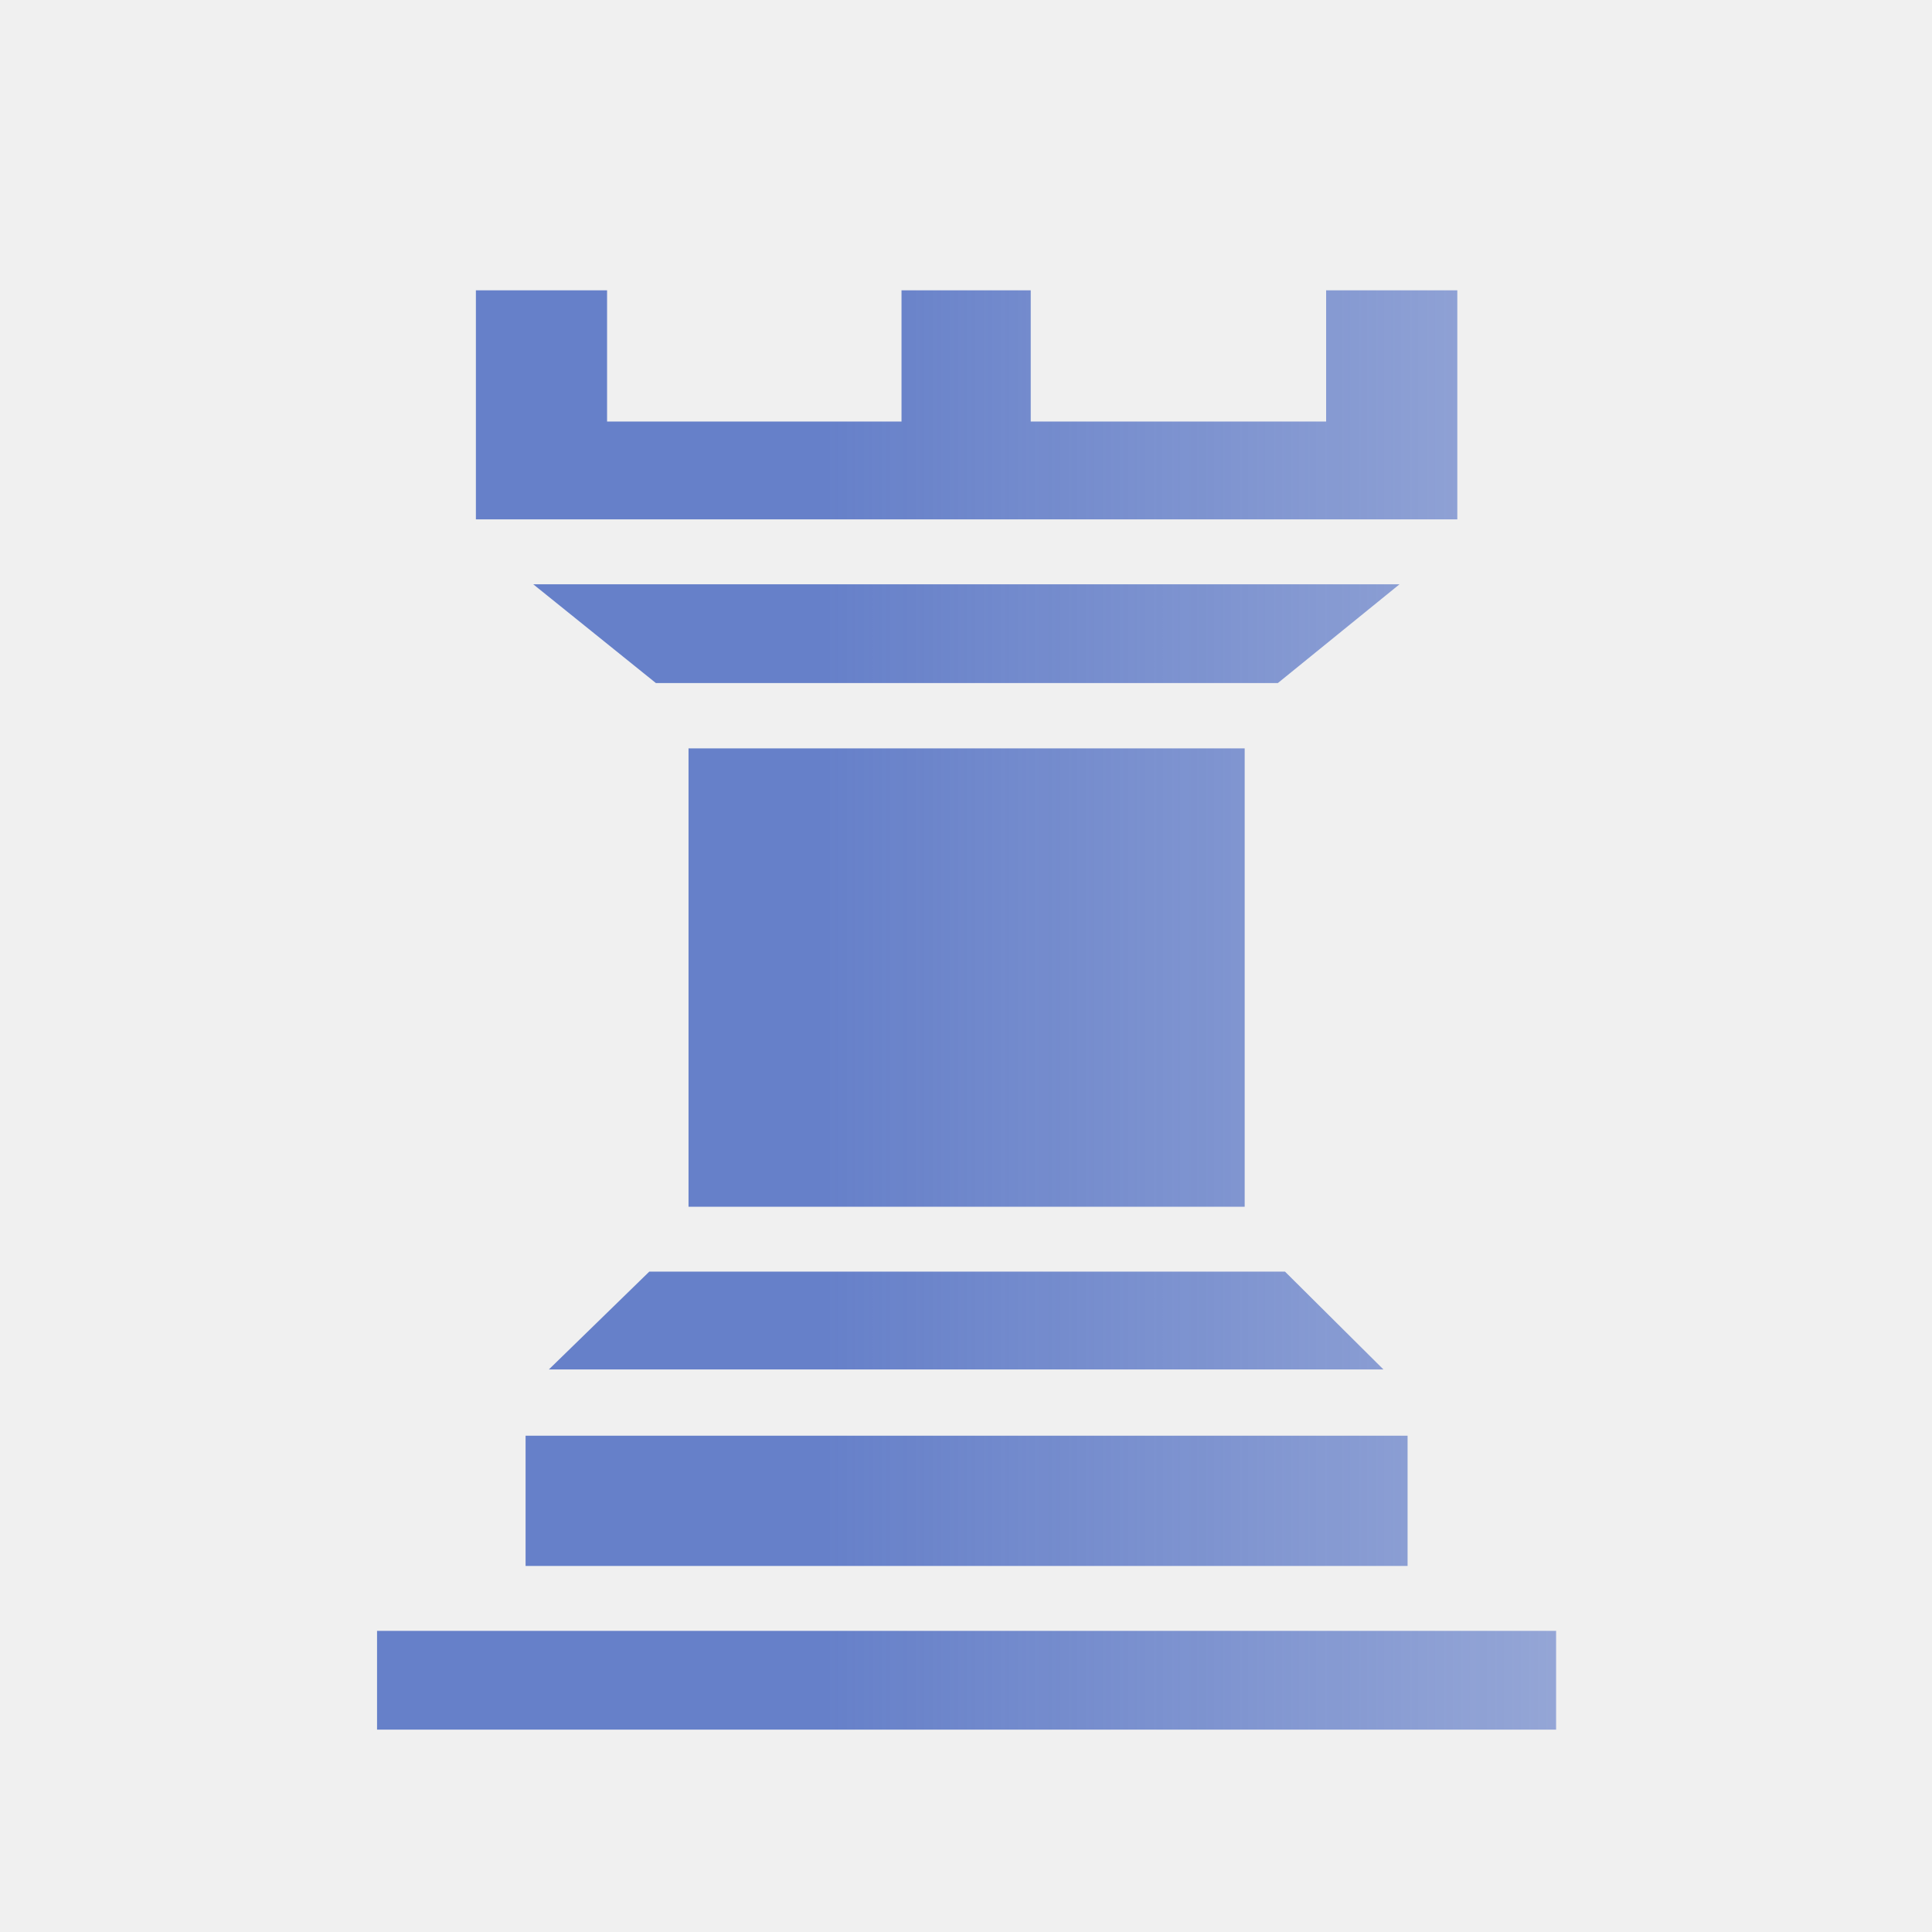
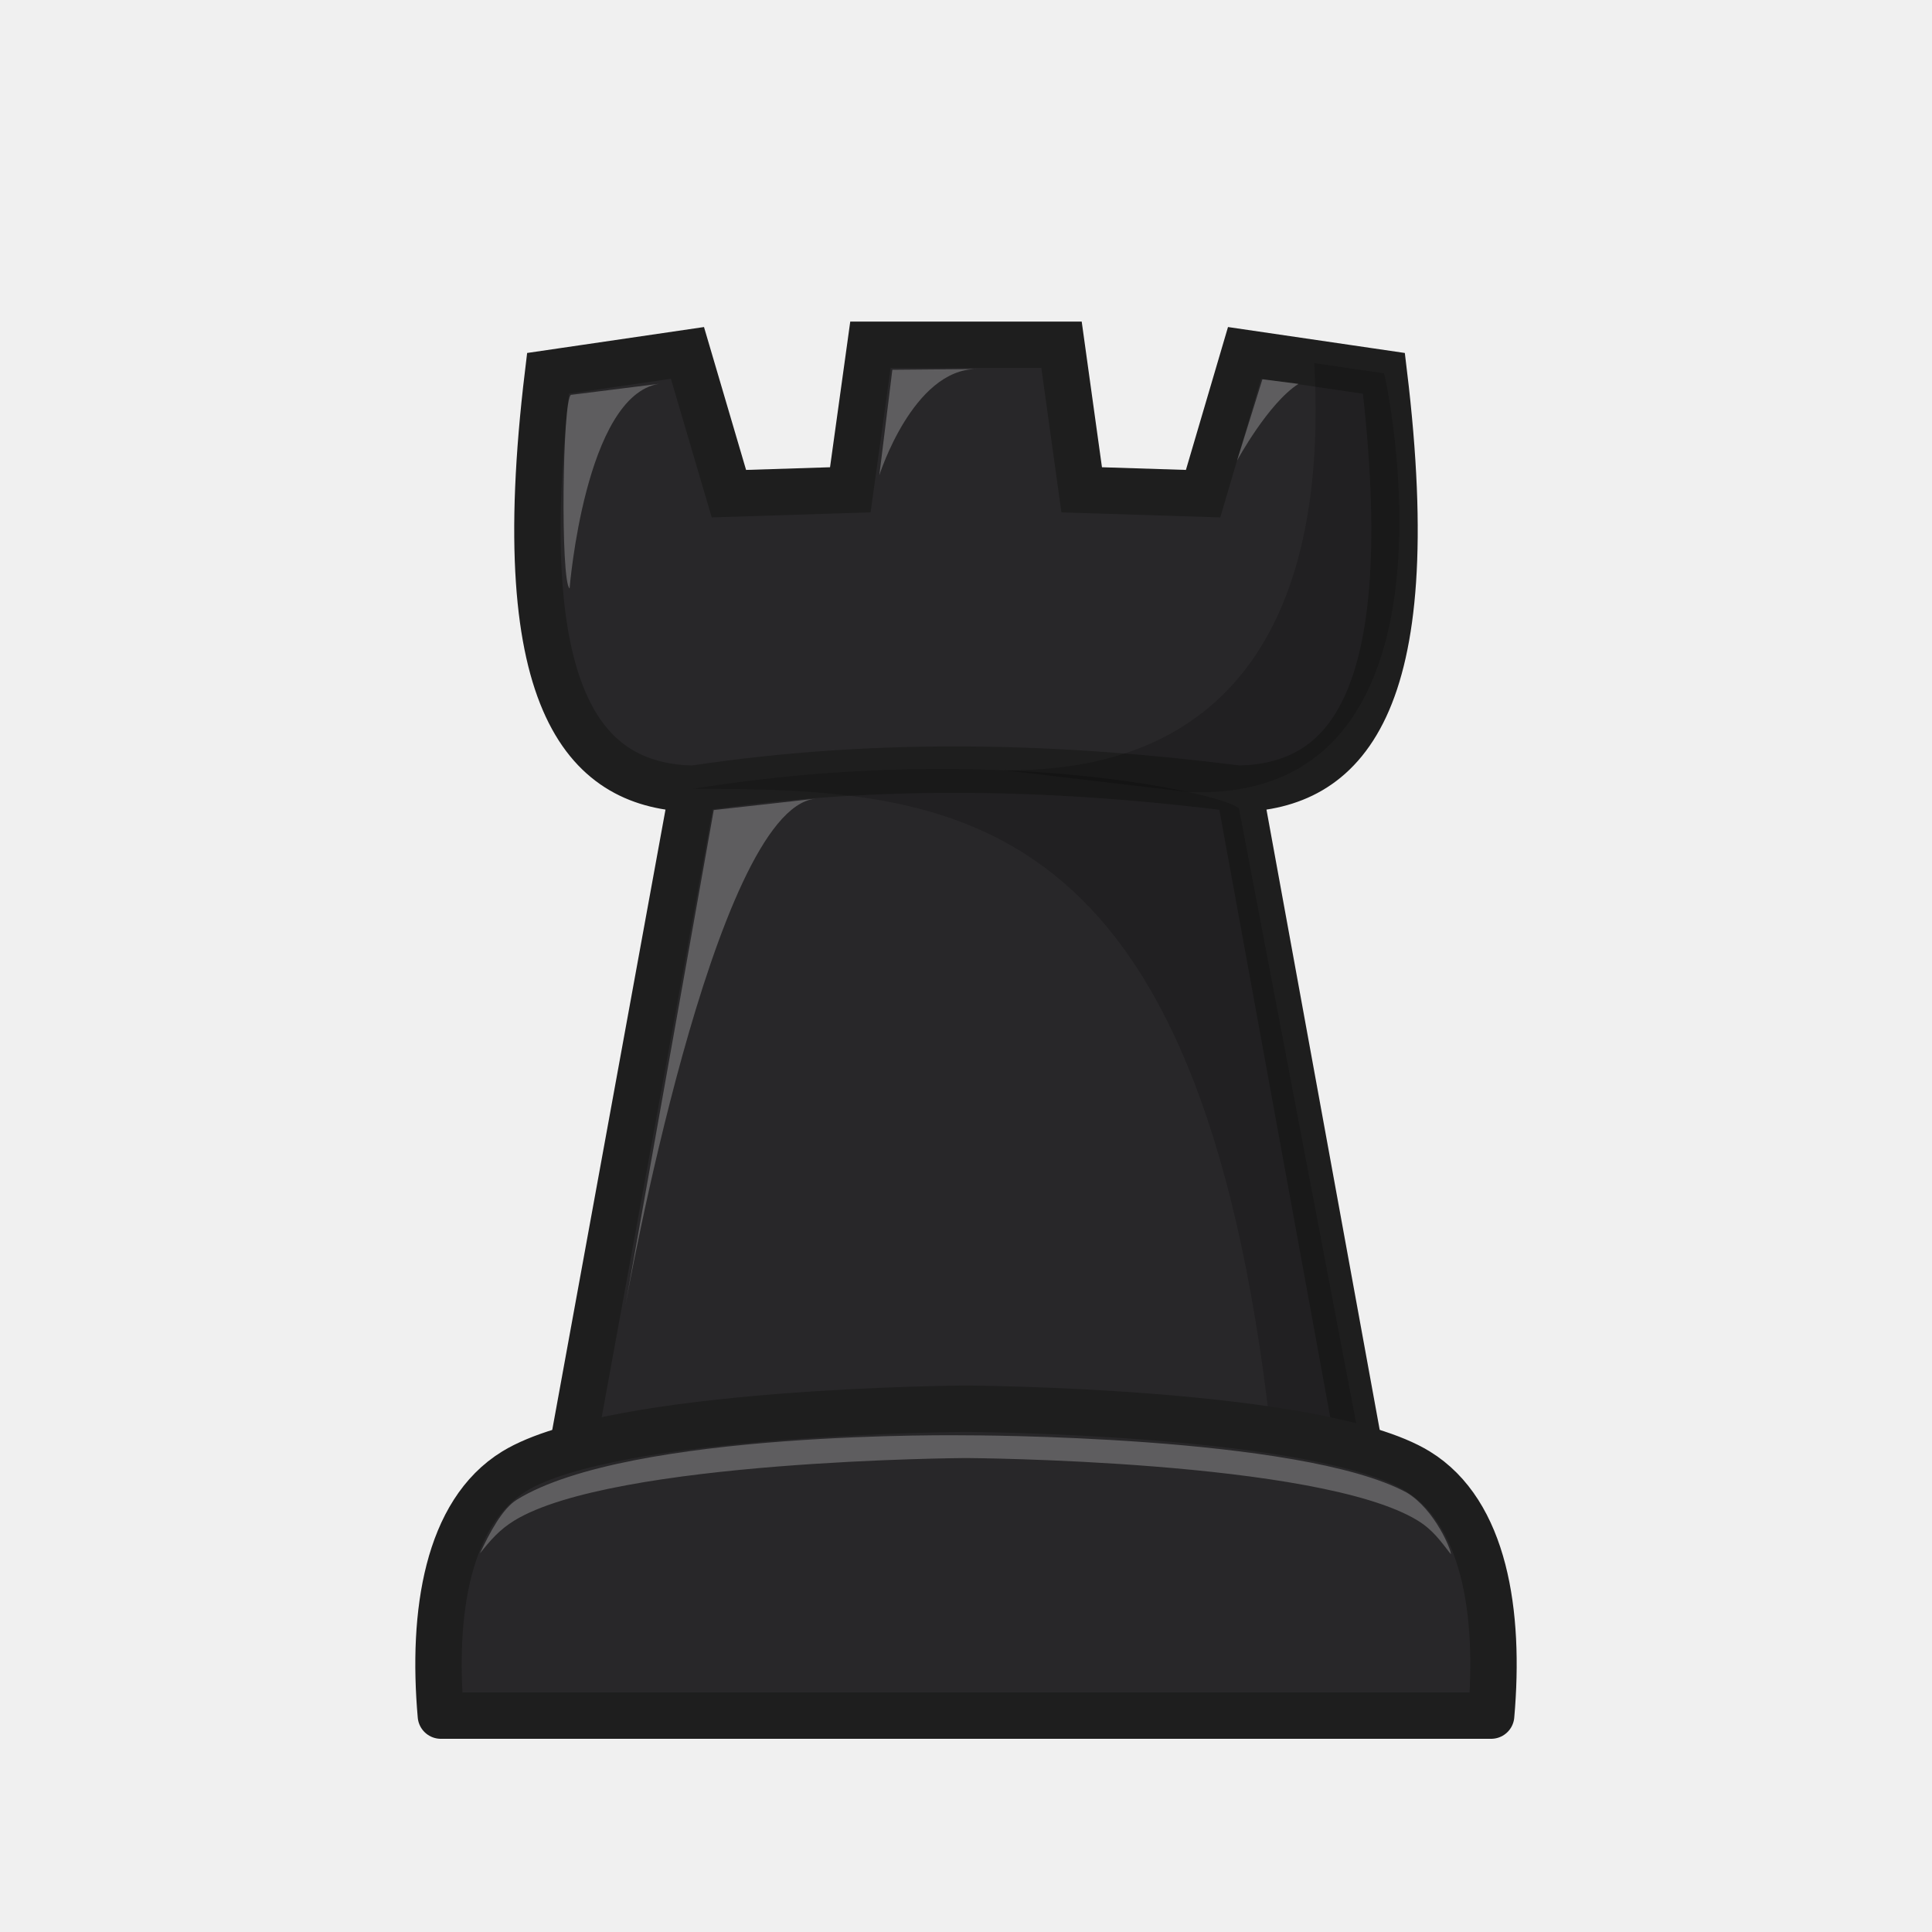
- <svg xmlns="http://www.w3.org/2000/svg" width="177.17" height="177.17" shape-rendering="geometricPrecision" image-rendering="optimizeQuality" fill-rule="evenodd" clip-rule="evenodd" viewBox="0 0 50 50">
-   <defs>
-     <linearGradient id="0" x1="21.376" x2="77.64" gradientUnits="userSpaceOnUse">
-       <stop stop-color="#6680C9" />
-       <stop offset="1" stop-color="#6680C9" stop-opacity="0" />
-     </linearGradient>
-   </defs>
-   <path fill="url(#0)" d="m33.07 17.678l3.15-2.557h-22.42l3.175 2.557h16.1m7.197 24.528h-30.514v2.557h30.514v-2.557m-3.844-5.05h-22.826v3.37h22.826v-3.37m-4.216-17.788h-14.393v11.862h14.393v-11.862m5.503-5.927v-5.927h-3.395v3.395h-7.645v-3.395h-3.344v3.395h-7.62v-3.395h-3.395v5.927h25.4m-1.913 22l-2.548-2.532h-16.451l-2.599 2.532h21.598" />
+ <svg xmlns="http://www.w3.org/2000/svg" width="50mm" height="50mm" clip-rule="evenodd" fill-rule="evenodd" image-rendering="optimizeQuality" shape-rendering="geometricPrecision" text-rendering="geometricPrecision" version="1.1" viewBox="0 0 50 50">
+   <path d="m17.932 20.414c4.906-0.741 9.579-0.578 14.136 0m-17.885-10.752c-1.059 8.767 1.103 10.677 3.748 10.752l-3.315 18.159h20.767l-3.315-18.159c2.645-0.074 4.807-1.985 3.748-10.752l-3.607-0.529-1.073 3.643-3.142-0.1-0.522-3.754h-4.945l-0.521 3.754-3.142 0.1-1.073-3.643z" style="clip-rule:evenodd;fill-rule:evenodd;fill:#282729;image-rendering:optimizeQuality;shape-rendering:geometricPrecision;stroke-width:1.2;stroke:#1e1e1e" />
+   <path d="m17.932 20.414c6.828 0 13.118 0.408 14.948 16.572l2.319 0.386-3.131-16.428c-0.031-0.308-6.088-1.822-14.136-0.529z" style="clip-rule:evenodd;fill-rule:evenodd;image-rendering:optimizeQuality;opacity:.18;shape-rendering:geometricPrecision" />
+   <path d="m14.777 10.219 2.277-0.286c-1.914 0.312-2.313 5.296-2.313 5.296-0.238-0.177-0.188-4.903 0.036-5.01z" style="clip-rule:evenodd;fill-rule:evenodd;fill:#ffffff;image-rendering:optimizeQuality;opacity:.25;shape-rendering:geometricPrecision" />
+   <path d="m25.276 9.551c-1.648 0-2.519 2.748-2.519 2.748l0.337-2.729z" style="clip-rule:evenodd;fill-rule:evenodd;fill:#ffffff;image-rendering:optimizeQuality;opacity:.25;shape-rendering:geometricPrecision" />
+   <path d="m32.671 9.816 0.934 0.118c-0.785 0.5-1.591 1.988-1.591 1.988z" style="clip-rule:evenodd;fill-rule:evenodd;fill:#ffffff;image-rendering:optimizeQuality;opacity:.25;shape-rendering:geometricPrecision" />
+   <path d="m18.472 20.964 2.621-0.293c-2.621 0.293-4.896 13.053-4.907 13.113z" style="clip-rule:evenodd;fill-rule:evenodd;fill:#ffffff;image-rendering:optimizeQuality;opacity:.25;shape-rendering:geometricPrecision" />
+   <path d="m34.013 9.398c0.357 6.364-1.95 10.603-8.041 10.536l4.778 0.563c7.523 0.309 5.101-10.806 5.067-10.835z" style="clip-rule:evenodd;fill-rule:evenodd;image-rendering:optimizeQuality;opacity:.18;shape-rendering:geometricPrecision" />
+   <path d="m25 36.457s-9.131 0.048-11.691 1.619c-1.727 1.06-2.135 3.651-1.9 6.324h27.182c0.235-2.672-0.173-5.263-1.9-6.324-2.56-1.571-11.691-1.619-11.691-1.619z" style="clip-rule:evenodd;fill-rule:evenodd;fill:#282729;image-rendering:optimizeQuality;shape-rendering:geometricPrecision;stroke-linejoin:round;stroke-width:1.2;stroke:#1e1e1e" />
+   <path d="m25 37.146s-8.712-0.137-11.624 1.666c-0.37 0.229-0.699 0.839-0.954 1.39 0.261-0.331 0.502-0.613 0.887-0.849 2.56-1.571 11.691-1.619 11.691-1.619s9.132 0.048 11.692 1.619c0.391 0.24 0.592 0.532 0.856 0.87 0.026-0.076-0.408-1.158-1.144-1.596-2.755-1.492-11.403-1.481-11.403-1.481z" style="clip-rule:evenodd;fill-rule:evenodd;fill:#ffffff;image-rendering:optimizeQuality;opacity:.25;shape-rendering:geometricPrecision" />
</svg>
